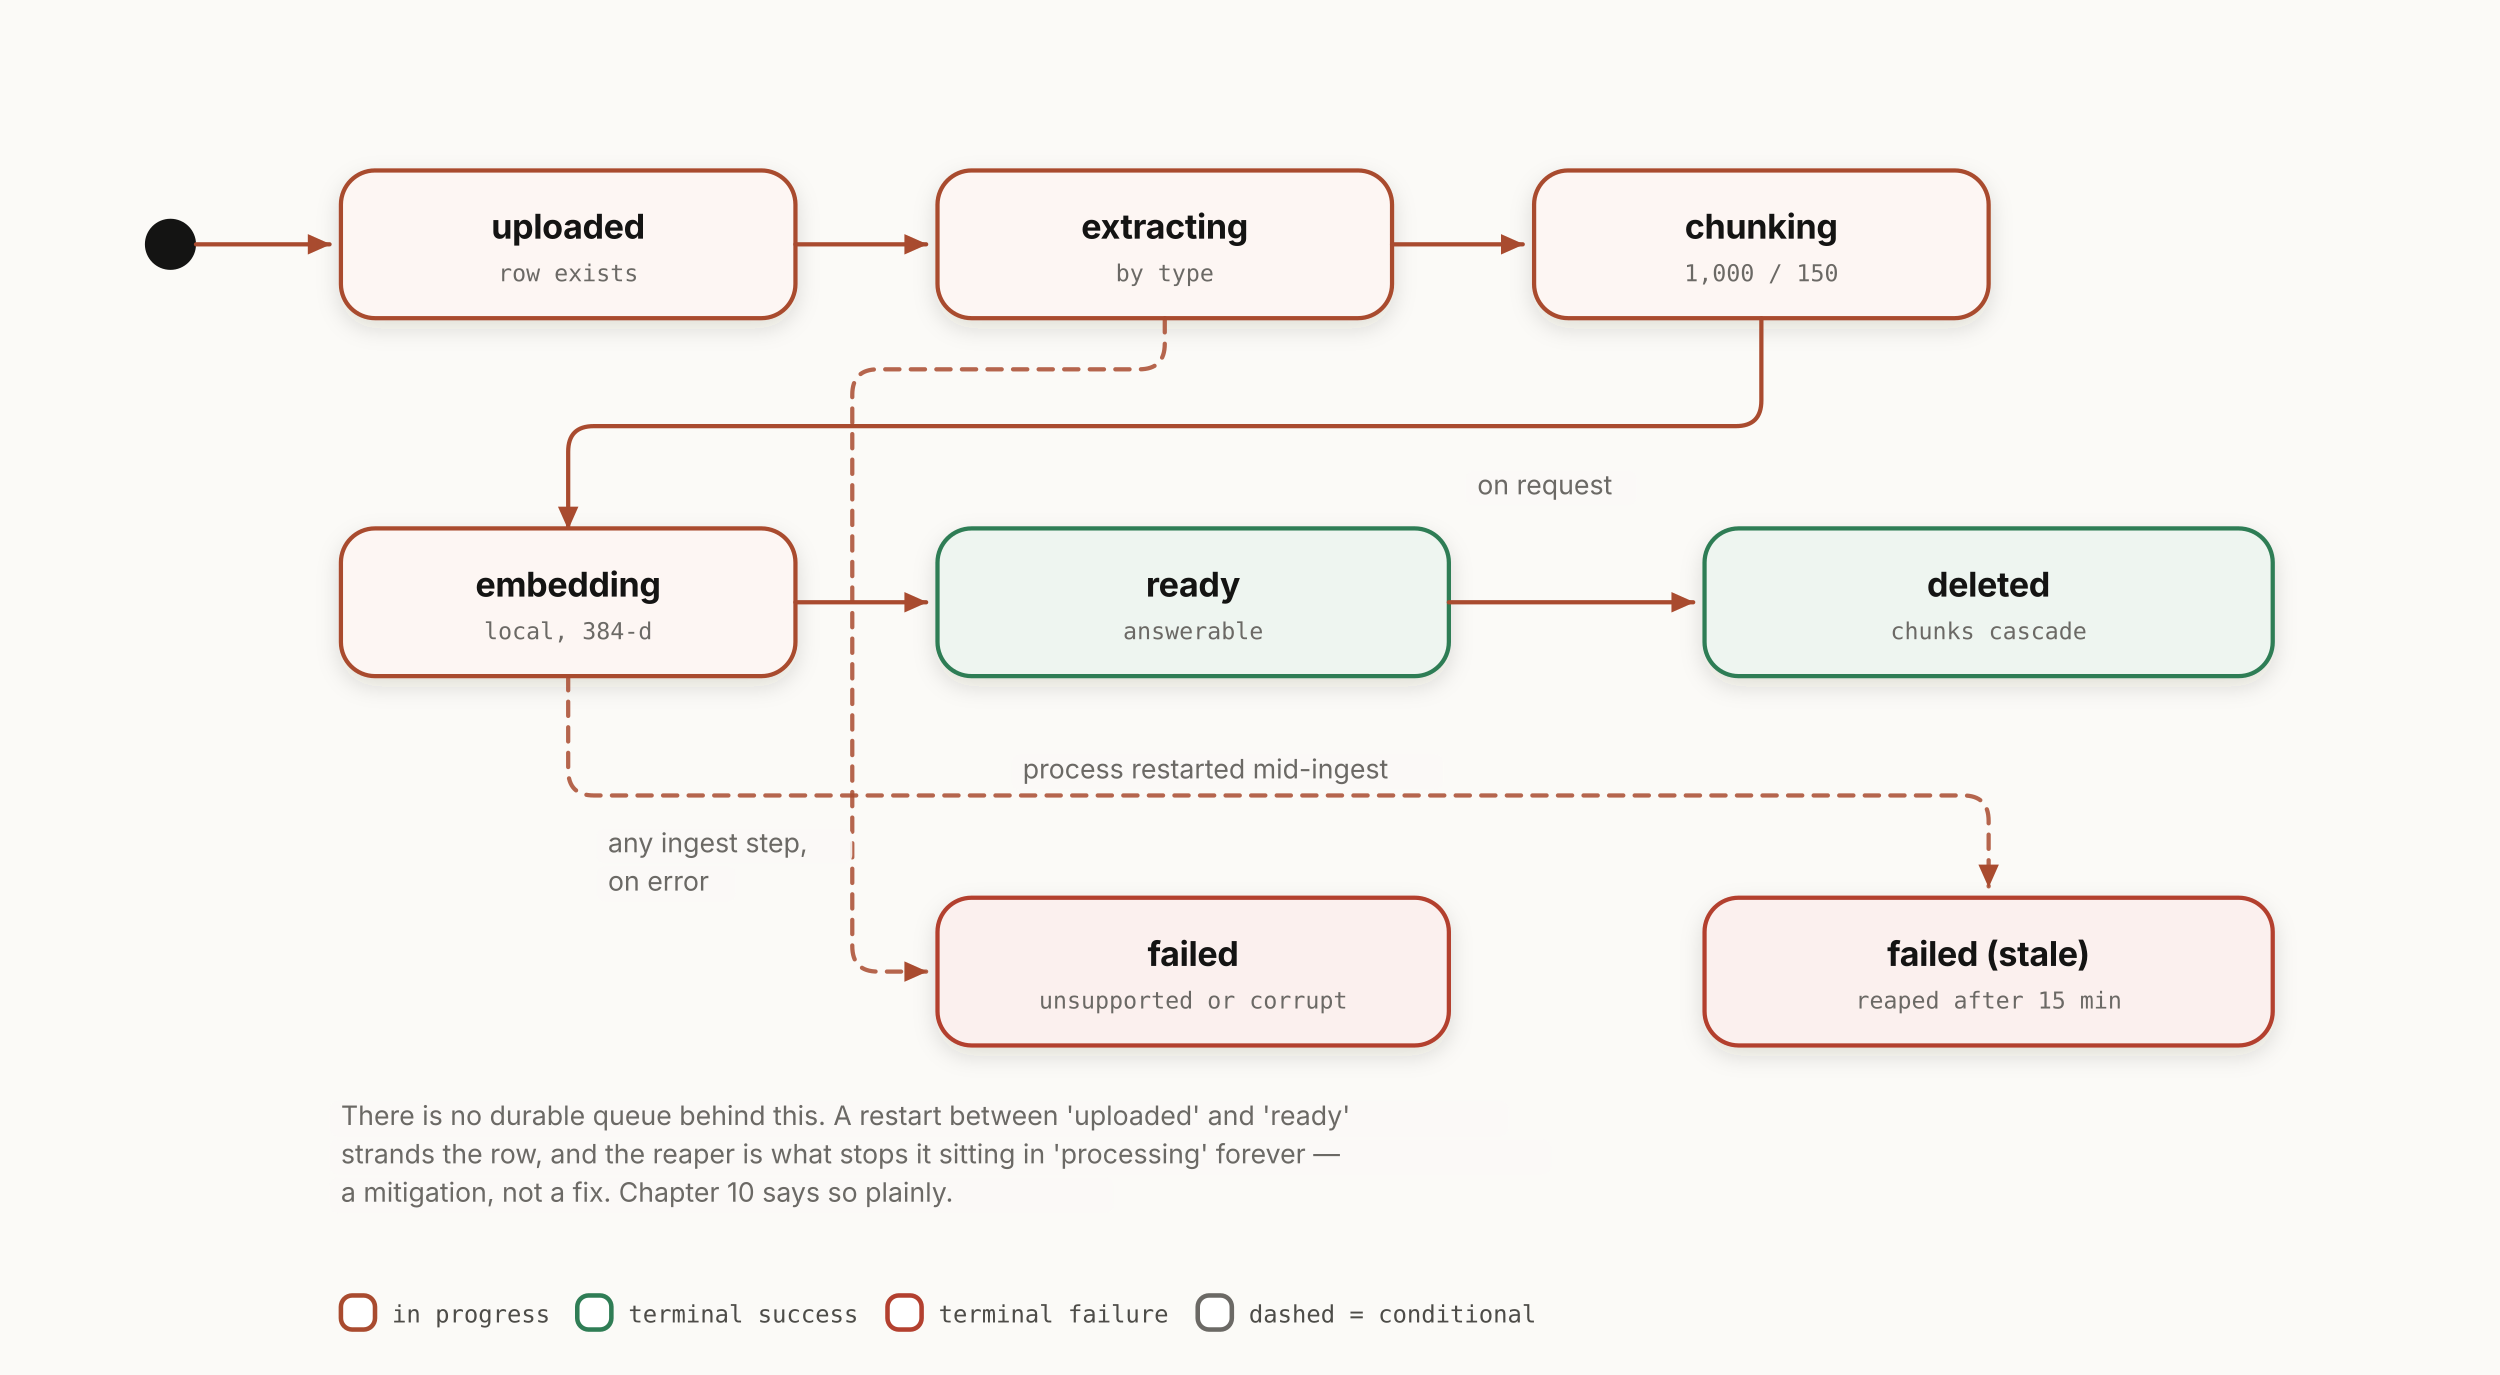
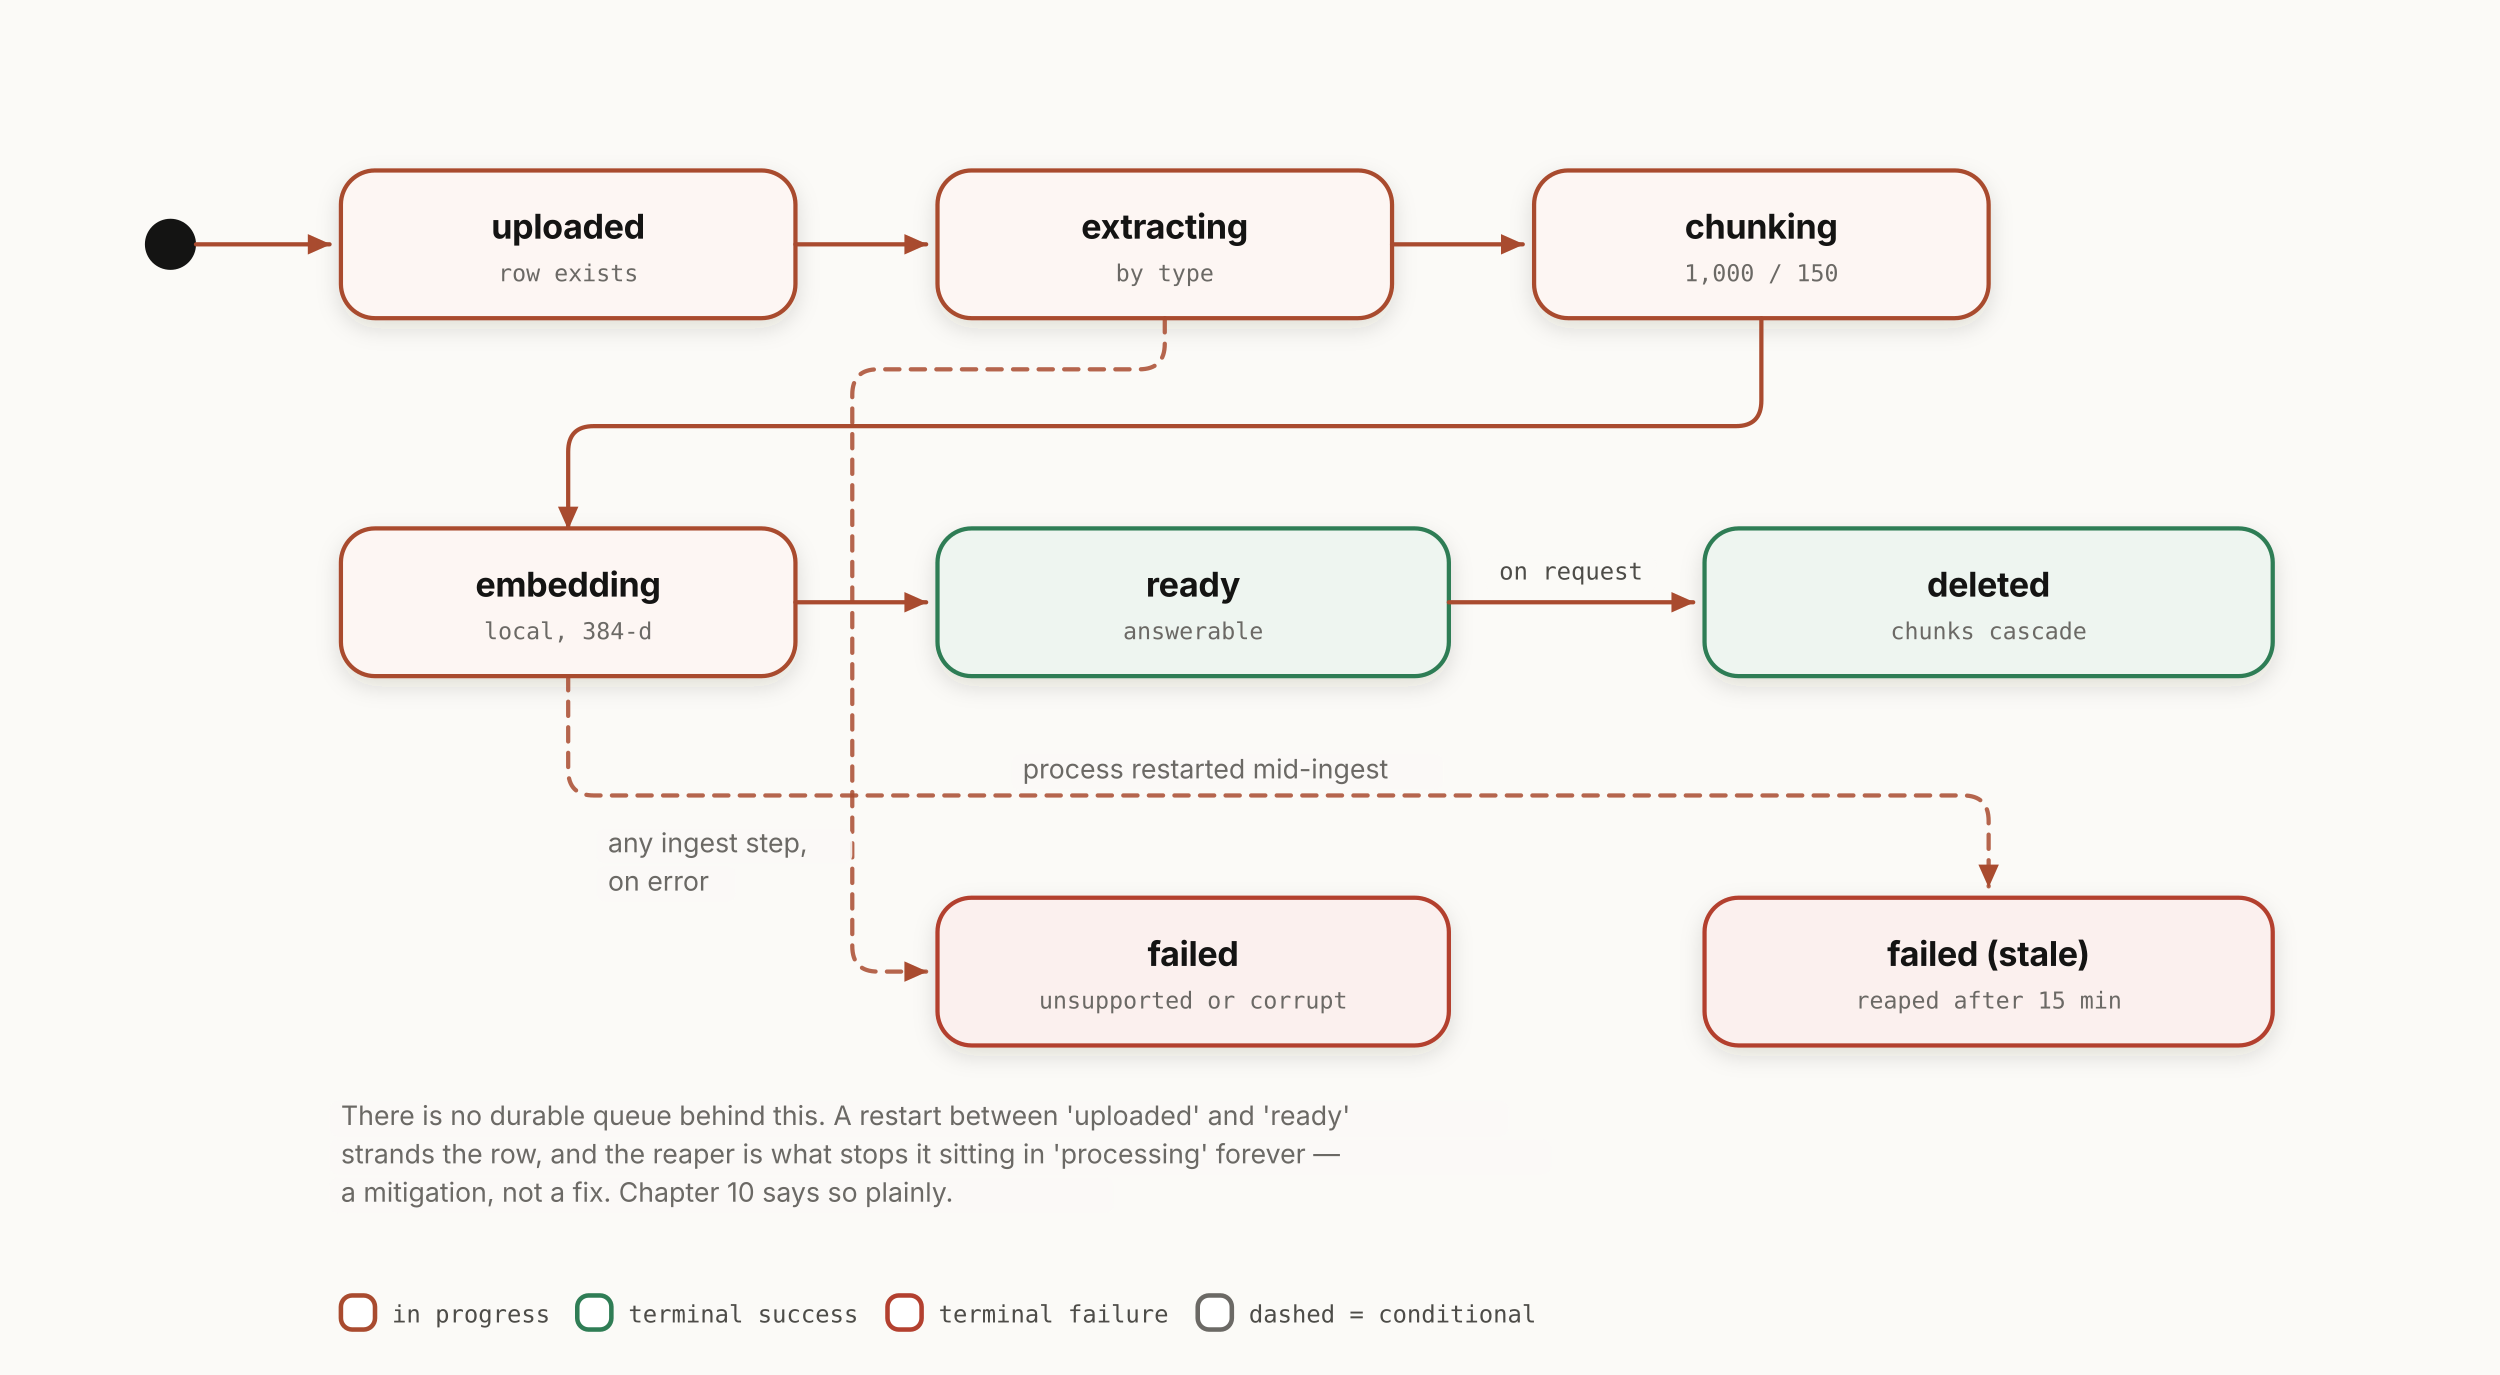
<svg xmlns="http://www.w3.org/2000/svg" viewBox="0 0 880 484" width="880" height="484" role="img">
  <rect width="880" height="484" fill="#fbfaf7" />
  <defs>
    <marker id="ar-n" viewBox="0 0 10 10" refX="8.5" refY="5" markerWidth="6" markerHeight="6" orient="auto-start-reverse">
      <path d="M0,1 L9,5 L0,9 z" fill="#6b6965" />
    </marker>
    <marker id="ar-a" viewBox="0 0 10 10" refX="8.5" refY="5" markerWidth="6" markerHeight="6" orient="auto-start-reverse">
      <path d="M0,1 L9,5 L0,9 z" fill="#a94b2f" />
    </marker>
    <marker id="ar-t" viewBox="0 0 10 10" refX="8.5" refY="5" markerWidth="6" markerHeight="6" orient="auto-start-reverse">
      <path d="M0,1 L9,5 L0,9 z" fill="#1d5f63" />
    </marker>
    <marker id="ar-p" viewBox="0 0 10 10" refX="8.5" refY="5" markerWidth="6" markerHeight="6" orient="auto-start-reverse">
      <path d="M0,1 L9,5 L0,9 z" fill="#6b3352" />
    </marker>
    <marker id="ar-g" viewBox="0 0 10 10" refX="8.5" refY="5" markerWidth="6" markerHeight="6" orient="auto-start-reverse">
      <path d="M0,1 L9,5 L0,9 z" fill="#2f7d55" />
    </marker>
    <marker id="ar-r" viewBox="0 0 10 10" refX="8.5" refY="5" markerWidth="6" markerHeight="6" orient="auto-start-reverse">
      <path d="M0,1 L9,5 L0,9 z" fill="#b3402f" />
    </marker>
    <filter id="card" x="-25%" y="-25%" width="150%" height="170%">
      <feDropShadow dx="0" dy="3" stdDeviation="4" flood-color="#3c3226" flood-opacity="0.13" />
    </filter>
    <filter id="lift" x="-25%" y="-25%" width="150%" height="170%">
      <feDropShadow dx="0" dy="1" stdDeviation="1.6" flood-color="#3c3226" flood-opacity="0.10" />
    </filter>
  </defs>
  <style>
 .ttl { font-family:'Plus Jakarta Sans',-apple-system,BlinkMacSystemFont,sans-serif; font-size:12px; font-weight:700; fill:#141413;
        letter-spacing:-.01em; text-anchor:middle }
 .sub { font-family:'JetBrains Mono',Menlo,Consolas,monospace; font-size:8.2px; fill:#6b6965; text-anchor:middle }
 .lbl { font-family:'JetBrains Mono',Menlo,Consolas,monospace; font-size:8.4px; fill:#4d4c48 }
 .lblc{ font-family:'JetBrains Mono',Menlo,Consolas,monospace; font-size:8.4px; fill:#4d4c48; text-anchor:middle }
 .eyb { font-family:'JetBrains Mono',Menlo,Consolas,monospace; font-size:8.6px; font-weight:600; letter-spacing:.14em }
 .idx { font-family:'JetBrains Mono',Menlo,Consolas,monospace; font-size:8px; font-weight:600; text-anchor:middle }
 .note{ font-family:'Plus Jakarta Sans',-apple-system,BlinkMacSystemFont,sans-serif; font-size:9.4px; fill:#6b6965 }
 .ln  { fill:none; stroke:#6b6965; stroke-width:1.25; stroke-linecap:round;
        marker-end:url(#ar-n) }
 .lna { fill:none; stroke:#a94b2f; stroke-width:1.5; stroke-linecap:round;
        marker-end:url(#ar-a) }
 .lnt { fill:none; stroke:#1d5f63; stroke-width:1.4; stroke-linecap:round;
        marker-end:url(#ar-t) }
 .lnp { fill:none; stroke:#6b3352; stroke-width:1.4; stroke-linecap:round;
        marker-end:url(#ar-p) }
 .dash{ stroke-dasharray:5 4; stroke-opacity:.85 }
</style>
  <circle cx="60" cy="86" r="9" fill="#141413" />
  <path class="lna" d="M69,86 L116,86" />
  <rect x="120" y="60" width="160" height="52" rx="12" fill="#fdf6f3" stroke="#a94b2f" stroke-width="1.5" filter="url(#card)" />
  <text class="ttl" x="200.0" y="84.0">uploaded</text>
  <text class="sub" x="200.0" y="99.0">row exists</text>
  <path class="lna" d="M280,86 L326,86" />
  <rect x="330" y="60" width="160" height="52" rx="12" fill="#fdf6f3" stroke="#a94b2f" stroke-width="1.5" filter="url(#card)" />
  <text class="ttl" x="410.0" y="84.0">extracting</text>
  <text class="sub" x="410.0" y="99.0">by type</text>
  <path class="lna" d="M490,86 L536,86" />
  <rect x="540" y="60" width="160" height="52" rx="12" fill="#fdf6f3" stroke="#a94b2f" stroke-width="1.5" filter="url(#card)" />
  <text class="ttl" x="620.0" y="84.0">chunking</text>
  <text class="sub" x="620.0" y="99.0">1,000 / 150</text>
  <path class="lna" d="M620,112 L620.0,141.0 Q620,150 611.0,150.0 L209.0,150.0 Q200,150 200.0,159.0 L200,186" />
  <rect x="120" y="186" width="160" height="52" rx="12" fill="#fdf6f3" stroke="#a94b2f" stroke-width="1.5" filter="url(#card)" />
  <text class="ttl" x="200.0" y="210.0">embedding</text>
  <text class="sub" x="200.0" y="225.0">local, 384-d</text>
  <path class="lna" d="M280,212 L326,212" />
  <rect x="330" y="186" width="180" height="52" rx="12" fill="#eef5f0" stroke="#2f7d55" stroke-width="1.5" filter="url(#card)" />
  <text class="ttl" x="420.0" y="210.0">ready</text>
  <text class="sub" x="420.0" y="225.0">answerable</text>
  <rect x="330" y="316" width="180" height="52" rx="12" fill="#fbf0ee" stroke="#b3402f" stroke-width="1.5" filter="url(#card)" />
  <text class="ttl" x="420.0" y="340.0">failed</text>
  <text class="sub" x="420.0" y="355.0">unsupported or corrupt</text>
  <path class="lna dash" d="M410,112 L410.0,121.0 Q410,130 401.0,130.0 L309.0,130.0 Q300,130 300.0,139.0 L300.0,333.0 Q300,342 309.0,342.0 L326,342" />
  <rect x="210" y="291.5" width="90" height="12.5" rx="3" fill="#fbfaf7" fill-opacity=".88" />
  <text class="note" x="214" y="300.0" fill="#b3402f">any ingest step,</text>
  <rect x="210" y="305.0" width="49" height="12.5" rx="3" fill="#fbfaf7" fill-opacity=".88" />
  <text class="note" x="214" y="313.5" fill="#b3402f">on error</text>
  <rect x="600" y="316" width="200" height="52" rx="12" fill="#fbf0ee" stroke="#b3402f" stroke-width="1.5" filter="url(#card)" />
  <text class="ttl" x="700.0" y="340.0">failed (stale)</text>
  <text class="sub" x="700.0" y="355.0">reaped after 15 min</text>
  <path class="lna dash" d="M200,238 L200.0,271.0 Q200,280 209.0,280.0 L691.0,280.0 Q700,280 700.0,289.0 L700,312" />
  <rect x="356" y="265.5" width="152" height="12.5" rx="3" fill="#fbfaf7" fill-opacity=".88" />
  <text class="note" x="360" y="274.0" fill="#a8690d">process restarted mid-ingest</text>
  <rect x="600" y="186" width="200" height="52" rx="12" fill="#eef5f0" stroke="#2f7d55" stroke-width="1.5" filter="url(#card)" />
  <text class="ttl" x="700.0" y="210.0">deleted</text>
  <text class="sub" x="700.0" y="225.0">chunks cascade</text>
  <path class="lna" d="M510,212 L596,212" />
-   <rect x="516" y="165.5" width="60" height="12.5" rx="3" fill="#fbfaf7" fill-opacity=".88" />
-   <text class="note" x="520" y="174.0" fill="#a94b2f">on request</text>
+   <rect x="522.8" y="195.5" width="60.4" height="13" rx="4" fill="#fbfaf7" fill-opacity=".95" />
+   <text class="lblc" x="553.0" y="204">on request</text>
  <rect x="116" y="387.5" width="415" height="12.5" rx="3" fill="#fbfaf7" fill-opacity=".88" />
  <text class="note" x="120" y="396.0" fill="#6b6965">There is no durable queue behind this. A restart between 'uploaded' and 'ready'</text>
  <rect x="116" y="401.0" width="430" height="12.5" rx="3" fill="#fbfaf7" fill-opacity=".88" />
  <text class="note" x="120" y="409.5" fill="#6b6965">strands the row, and the reaper is what stops it sitting in 'processing' forever —</text>
  <rect x="116" y="414.5" width="276" height="12.5" rx="3" fill="#fbfaf7" fill-opacity=".88" />
  <text class="note" x="120" y="423.0" fill="#6b6965">a mitigation, not a fix. Chapter 10 says so plainly.</text>
  <rect x="120" y="456" width="12" height="12" rx="4" fill="#fff" stroke="#a94b2f" stroke-width="1.6" />
  <text class="lbl" x="138" y="465.5">in progress</text>
  <rect x="203.2" y="456" width="12" height="12" rx="4" fill="#fff" stroke="#2f7d55" stroke-width="1.6" />
  <text class="lbl" x="221.2" y="465.5">terminal success</text>
  <rect x="312.4" y="456" width="12" height="12" rx="4" fill="#fff" stroke="#b3402f" stroke-width="1.6" />
  <text class="lbl" x="330.4" y="465.5">terminal failure</text>
  <rect x="421.6" y="456" width="12" height="12" rx="4" fill="#fff" stroke="#6b6965" stroke-width="1.6" />
  <text class="lbl" x="439.6" y="465.5">dashed = conditional</text>
</svg>
